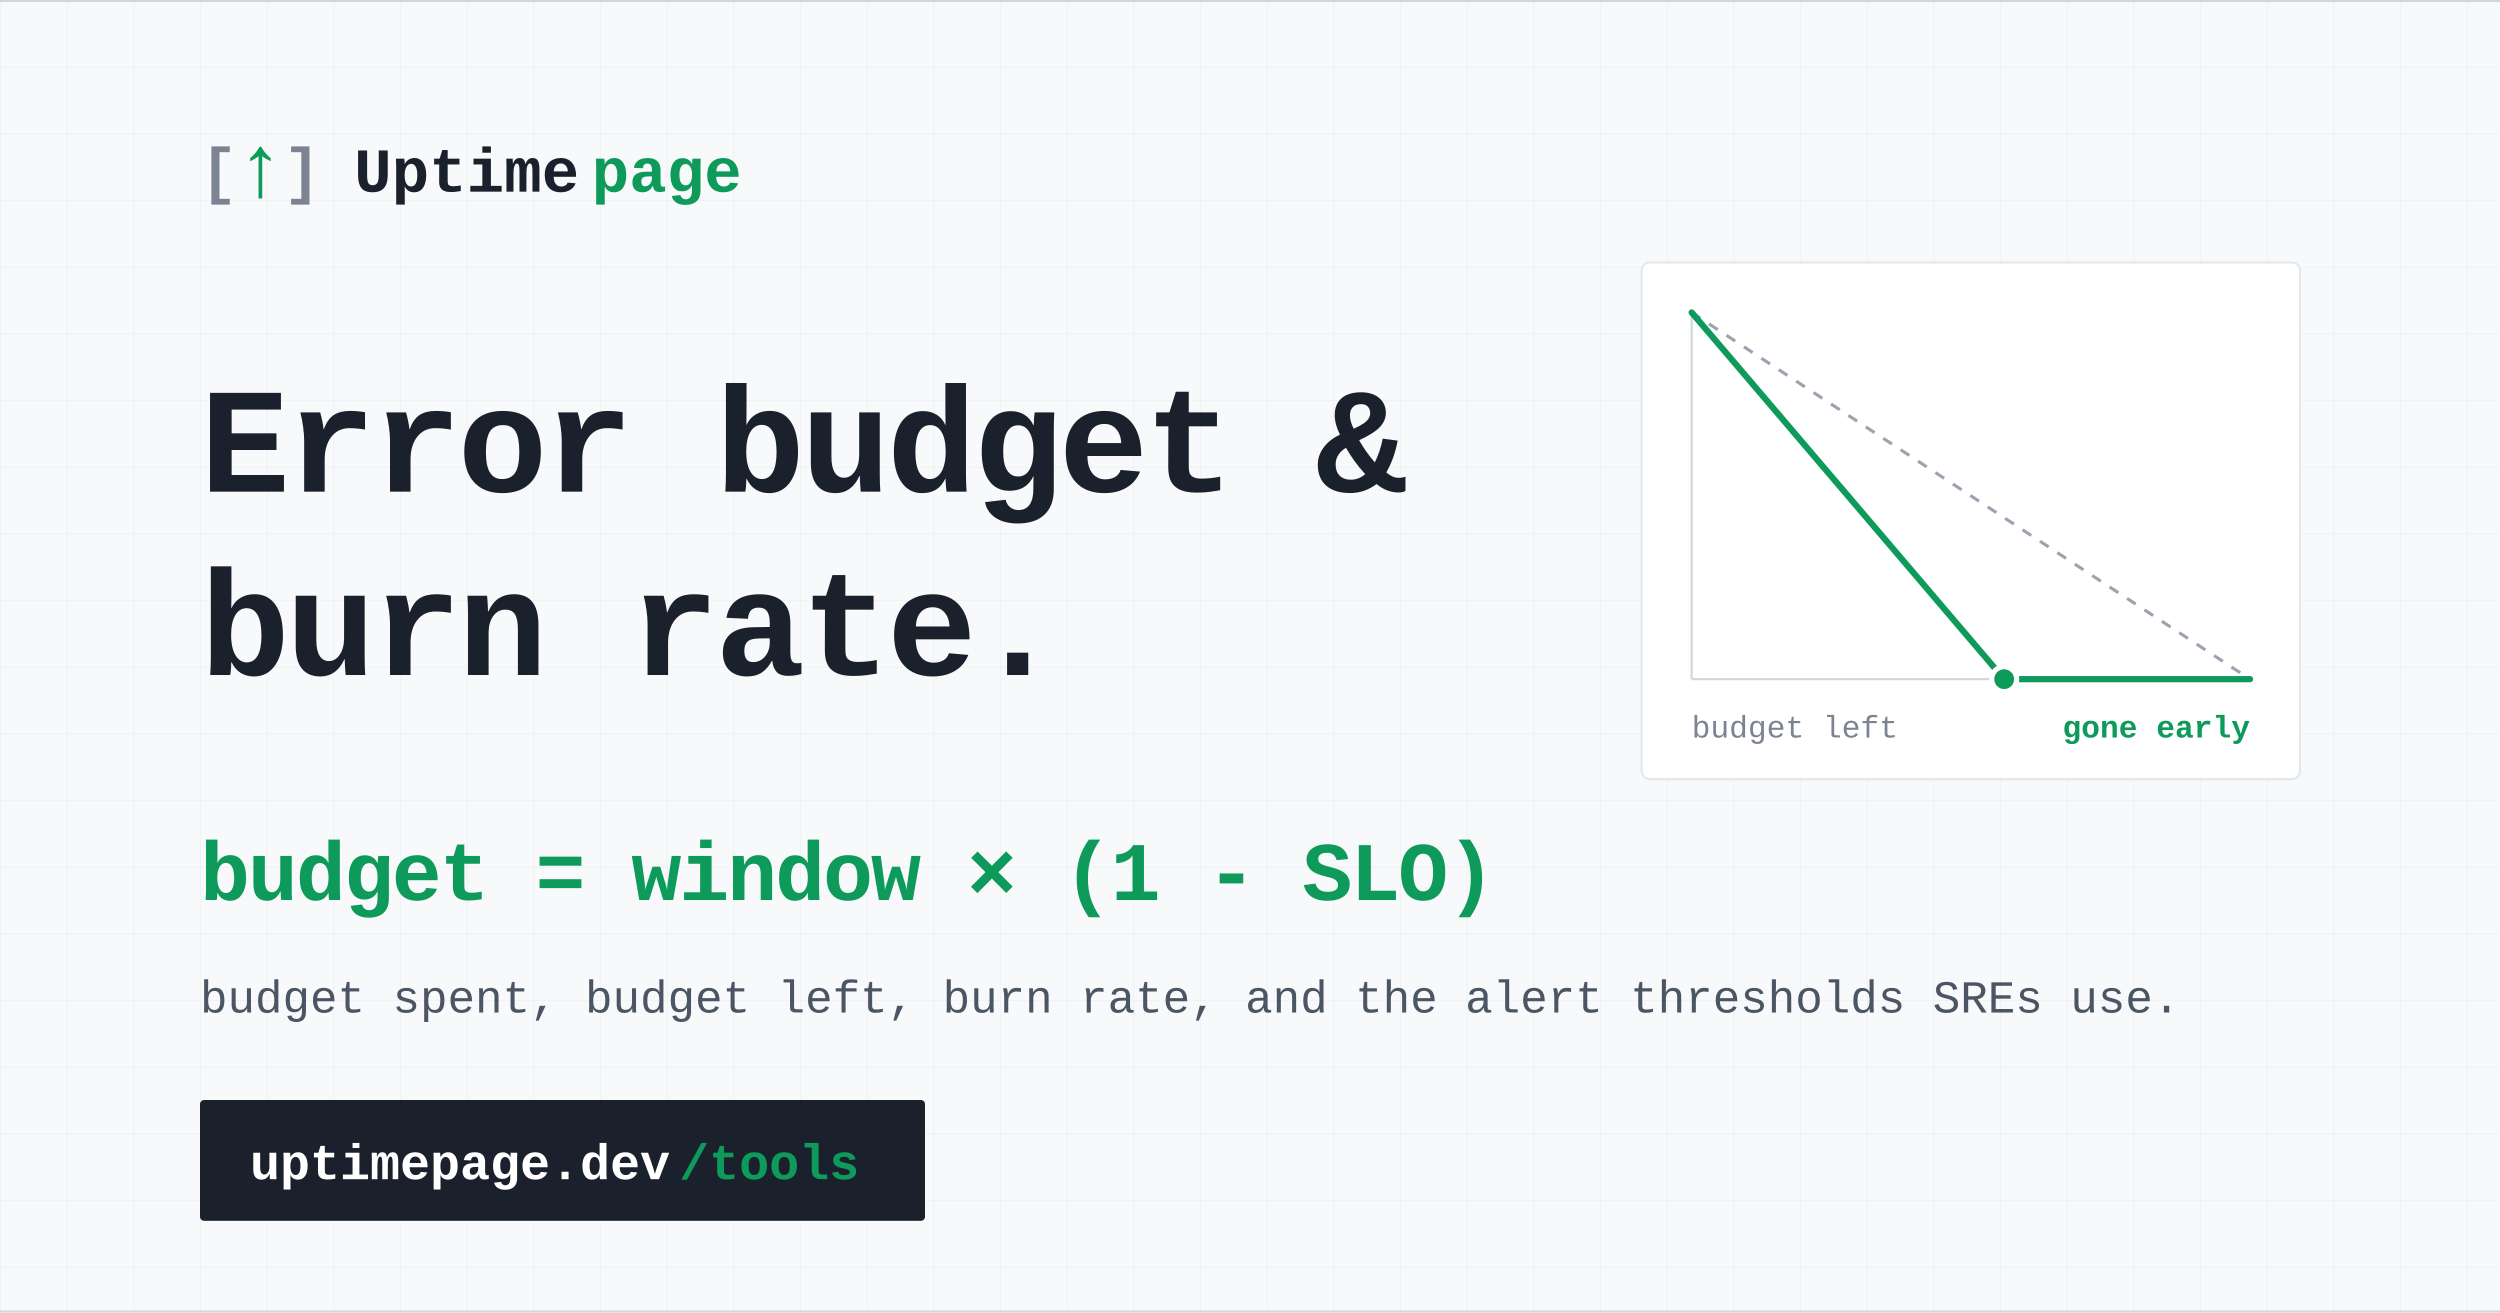
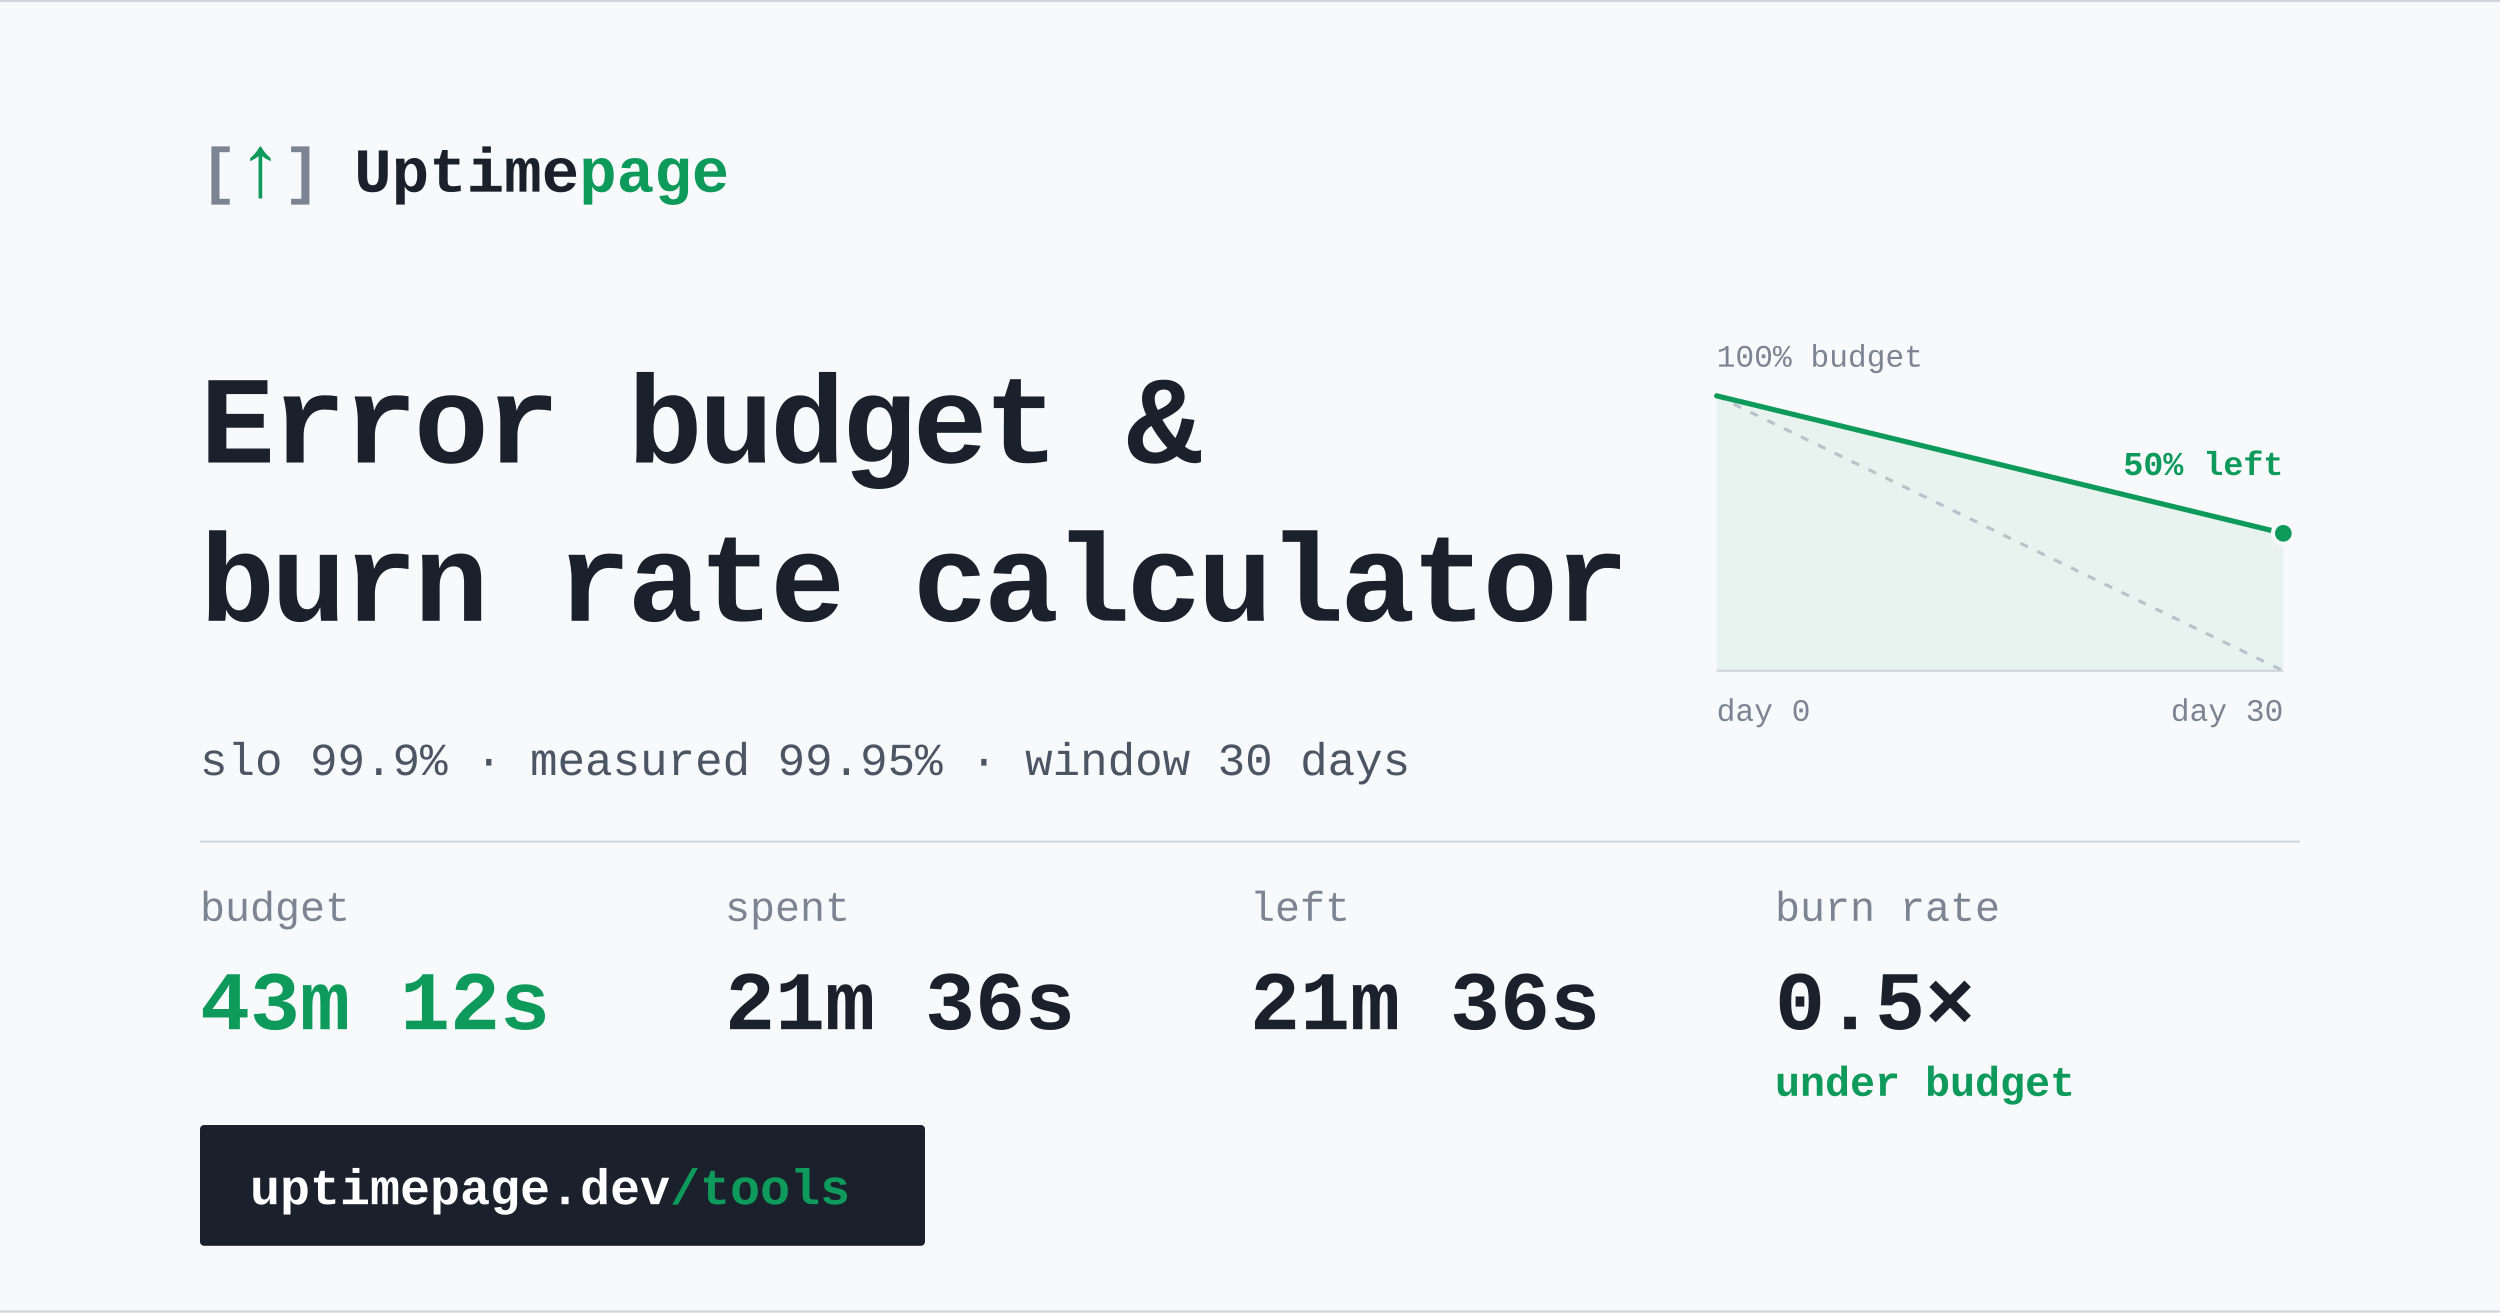
<svg xmlns="http://www.w3.org/2000/svg" width="1200" height="630" viewBox="0 0 1200 630">
-   <defs>
-     <pattern id="grid" width="32" height="32" patternUnits="userSpaceOnUse">
-       <path d="M32 0H0v32" fill="none" stroke="#dde2e8" stroke-width="0.5" />
-     </pattern>
-   </defs>
  <rect width="1200" height="630" fill="#f7f9fa" />
-   <rect width="1200" height="630" fill="url(#grid)" opacity="0.55" />
  <rect x="0" y="0" width="1200" height="1" fill="#d0d6df" />
  <rect x="0" y="629" width="1200" height="1" fill="#d0d6df" />
  <g font-family="Menlo, 'Courier New', monospace">
    <g transform="translate(96 92)" font-size="30" font-weight="600">
      <text x="0" y="0" fill="#7c8493">[</text>
      <text x="29" y="2" text-anchor="middle" font-size="42" fill="#0d9a5b">↑</text>
      <text x="40" y="0" fill="#7c8493">]</text>
-       <text x="74" y="0" fill="#1a212c">Uptime</text>
-       <text x="188" y="0" fill="#0d9a5b">page</text>
+       <text x="74" y="0" fill="#1a212c">Uptime<tspan fill="#0d9a5b">page</tspan>
+       </text>
    </g>
-     <g transform="translate(96 236)" font-size="72" font-weight="600" fill="#1a212c">
-       <text x="0" y="0" letter-spacing="-2">Error budget &amp;</text>
-       <text x="0" y="88" letter-spacing="-2">burn rate.</text>
+     <g font-size="60" font-weight="600" fill="#1a212c" letter-spacing="-1.8">
+       <text x="96" y="222">Error budget &amp;</text>
+       <text x="96" y="298">burn rate calculator</text>
    </g>
-     <text x="96" y="432" font-family="Menlo, 'Courier New', monospace" font-size="40" font-weight="600" fill="#0d9a5b" letter-spacing="-1">
-       budget = window × (1 - SLO)
+     <g transform="translate(824 190)">
+       <text x="0" y="-14" font-size="15" font-weight="500" fill="#7c8493">100% budget</text>
+       <polygon points="0,0 272,66 272,132 0,132" fill="#0d9a5b" opacity="0.07" />
+       <line x1="0" y1="132" x2="272" y2="132" stroke="#d0d6df" stroke-width="1" />
+       <line x1="0" y1="0" x2="272" y2="132" stroke="#b9c1cc" stroke-width="1.5" stroke-dasharray="4 5" />
+       <polyline points="0,0 272,66" fill="none" stroke="#0d9a5b" stroke-width="2.5" stroke-linecap="round" />
+       <circle cx="272" cy="66" r="5" fill="#0d9a5b" stroke="#f7f9fa" stroke-width="2" />
+       <text x="272" y="38" text-anchor="end" font-size="16" font-weight="600" fill="#0d9a5b">50% left</text>
+       <text x="0" y="156" font-size="15" font-weight="500" fill="#7c8493">day 0</text>
+       <text x="272" y="156" text-anchor="end" font-size="15" font-weight="500" fill="#7c8493">day 30</text>
+     </g>
+     <text x="96" y="372" font-size="22" font-weight="500" fill="#4b5564">
+       slo 99.9%   ·   measured 99.95%   ·   window 30 days
    </text>
-     <text x="96" y="486" font-family="Menlo, 'Courier New', monospace" font-size="22" font-weight="500" fill="#4b5564">
-       budget spent, budget left, burn rate, and the alert thresholds SREs use.
-     </text>
-     <g transform="translate(96 528)" font-size="24" font-weight="700">
+     <line x1="96" y1="404" x2="1104" y2="404" stroke="#d0d6df" stroke-width="1" />
+     <g font-size="20" font-weight="500" fill="#7c8493">
+       <text x="96" y="442">budget</text>
+       <text x="348" y="442">spent</text>
+       <text x="600" y="442">left</text>
+       <text x="852" y="442">burn rate</text>
+     </g>
+     <g font-size="40" font-weight="600" fill="#1a212c">
+       <text x="96" y="494" fill="#0d9a5b">43m 12s</text>
+       <text x="348" y="494">21m 36s</text>
+       <text x="600" y="494">21m 36s</text>
+       <text x="852" y="494">0.5×</text>
+     </g>
+     <text x="852" y="526" font-size="20" font-weight="600" fill="#0d9a5b">under budget</text>
+     <g transform="translate(96 540)" font-size="24" font-weight="700">
      <rect x="0" y="0" width="348" height="58" rx="2" fill="#1a212c" />
-       <text x="24" y="38" fill="#ffffff">uptimepage.dev</text>
-       <text x="230" y="38" fill="#0d9a5b">/tools</text>
+       <text x="24" y="38" fill="#ffffff">uptimepage.dev<tspan fill="#0d9a5b">/tools</tspan>
+       </text>
    </g>
  </g>
-   <g transform="translate(812 150)">
-     <rect x="-24" y="-24" width="316" height="248" rx="4" fill="#ffffff" stroke="#e2e7ec" stroke-width="1" />
-     <line x1="0" y1="0" x2="0" y2="176" stroke="#d0d6df" stroke-width="1" />
-     <line x1="0" y1="176" x2="268" y2="176" stroke="#d0d6df" stroke-width="1" />
-     <polyline points="0,0 268,176" fill="none" stroke="#9aa3af" stroke-width="1.5" stroke-dasharray="5 5" />
-     <polyline points="0,0 150,176 268,176" fill="none" stroke="#0d9a5b" stroke-width="3" stroke-linejoin="round" stroke-linecap="round" />
-     <circle cx="150" cy="176" r="6" fill="#0d9a5b" stroke="#ffffff" stroke-width="2.5" />
-     <text x="0" y="204" font-family="Menlo, 'Courier New', monospace" font-size="15" fill="#7c8493">budget left</text>
-     <text x="268" y="204" text-anchor="end" font-family="Menlo, 'Courier New', monospace" font-size="15" fill="#0d9a5b" font-weight="600">gone early</text>
-   </g>
</svg>
